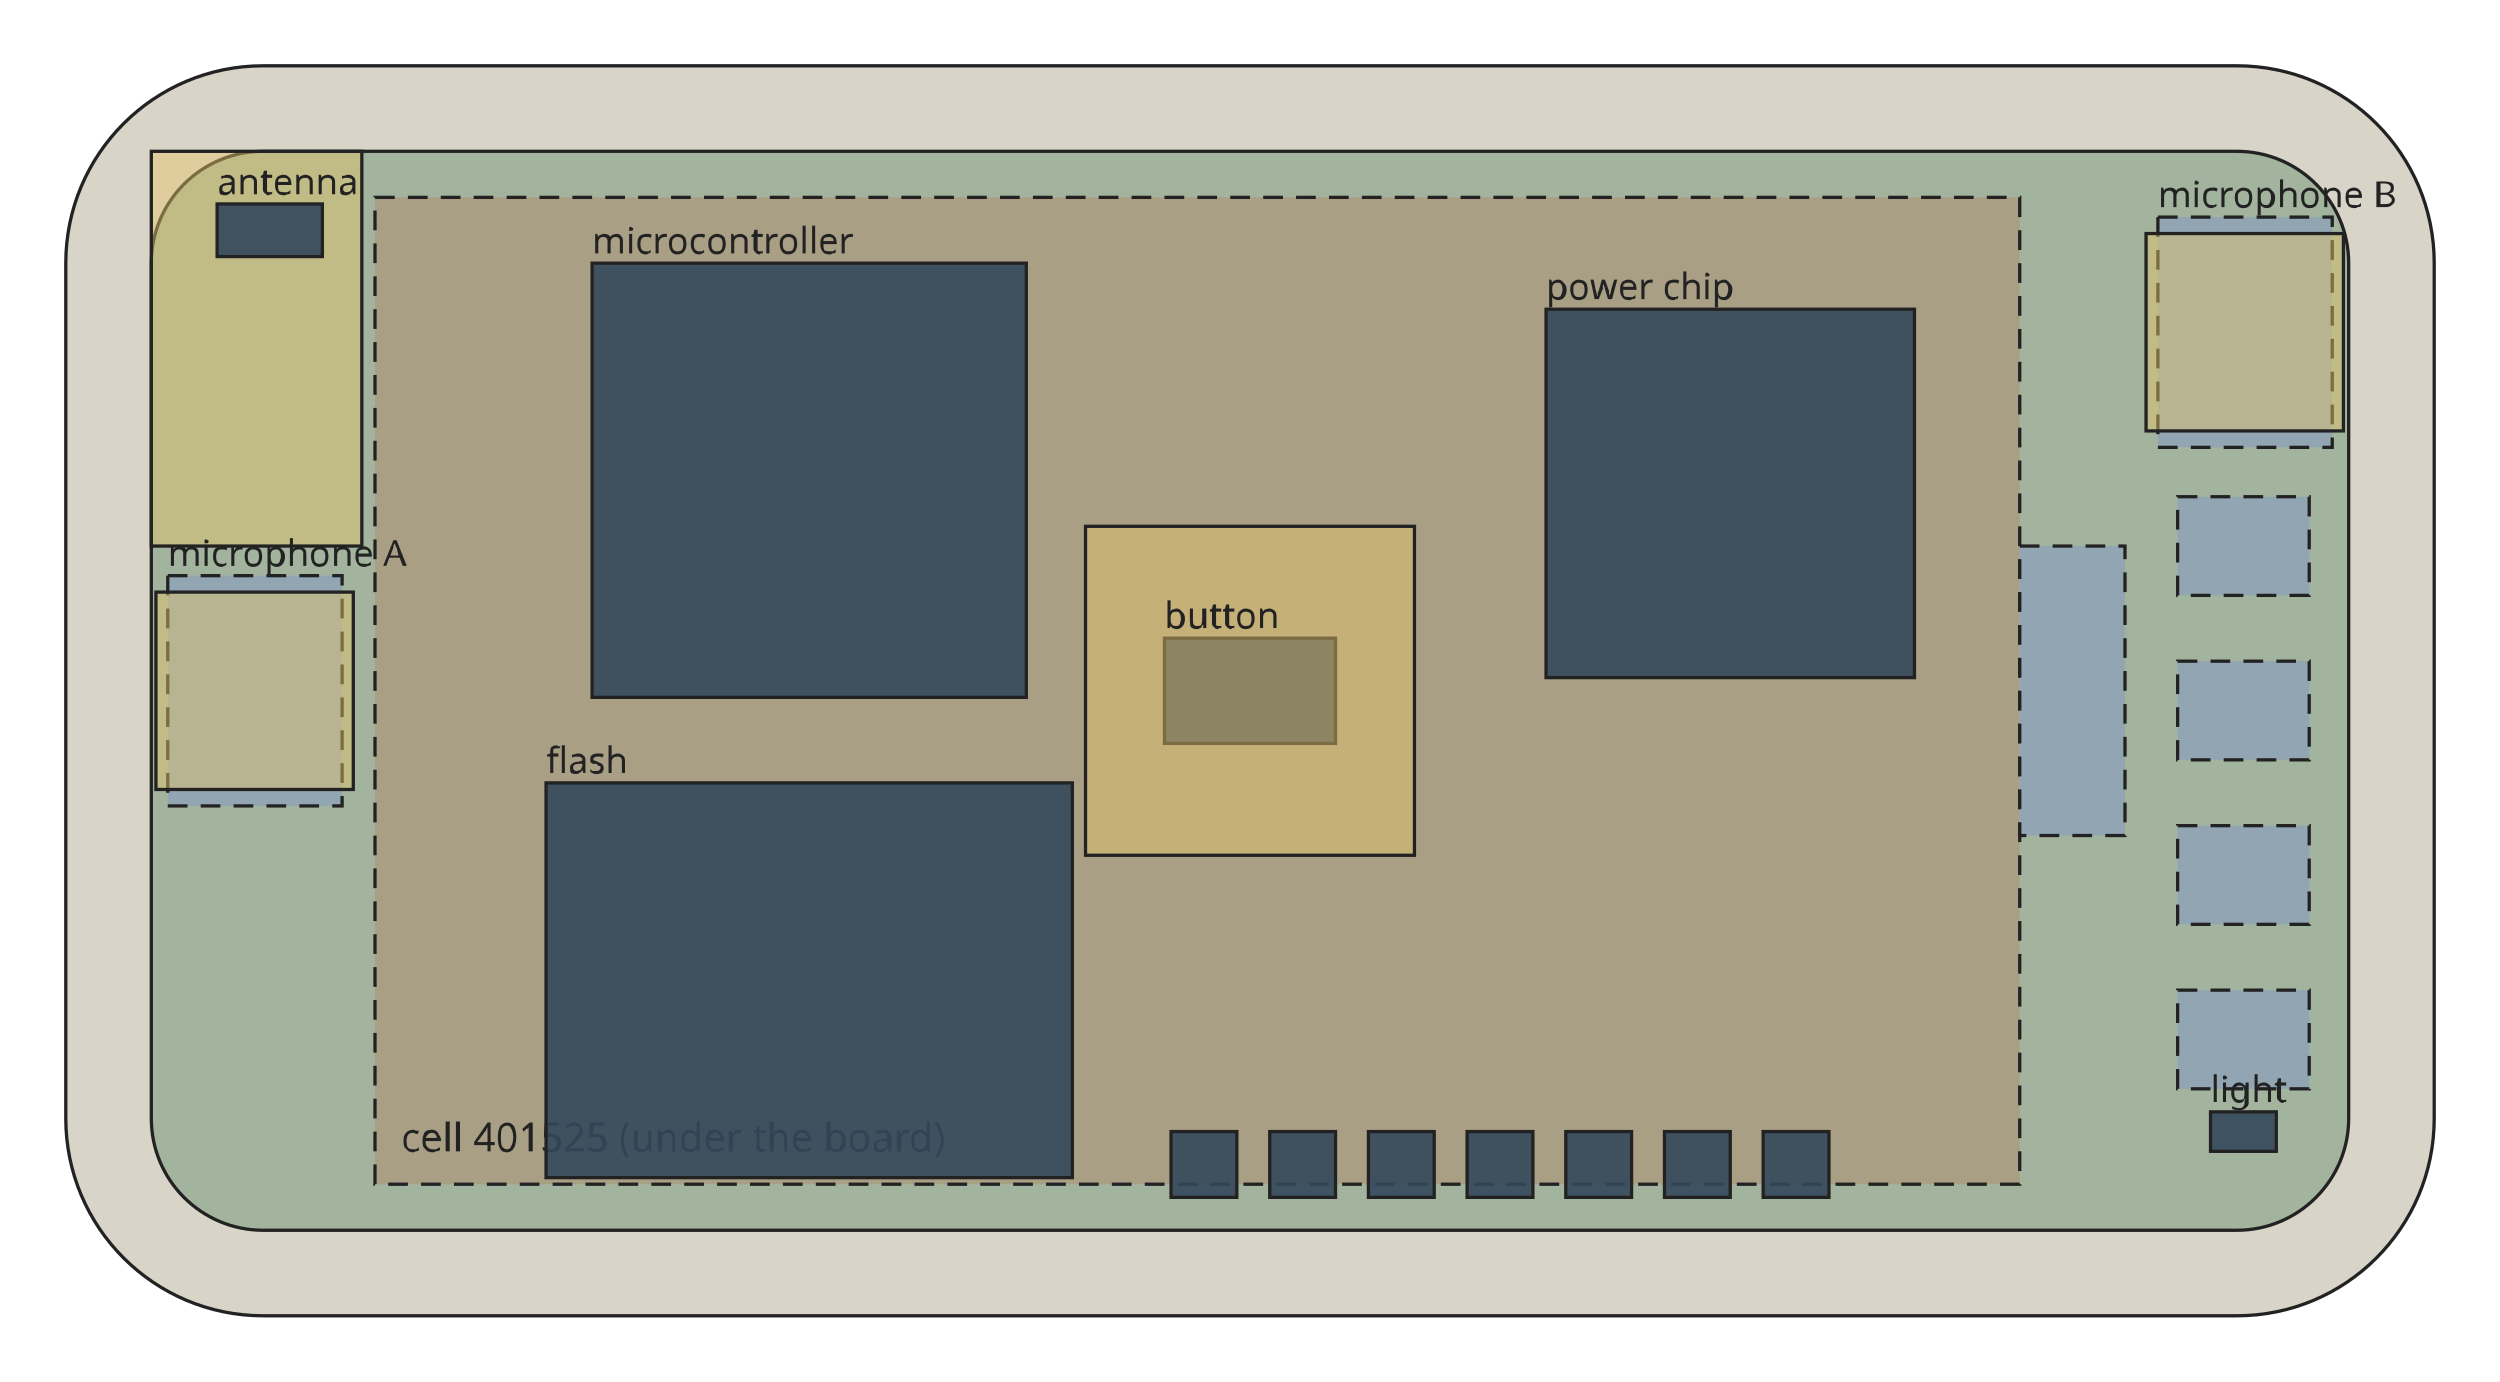
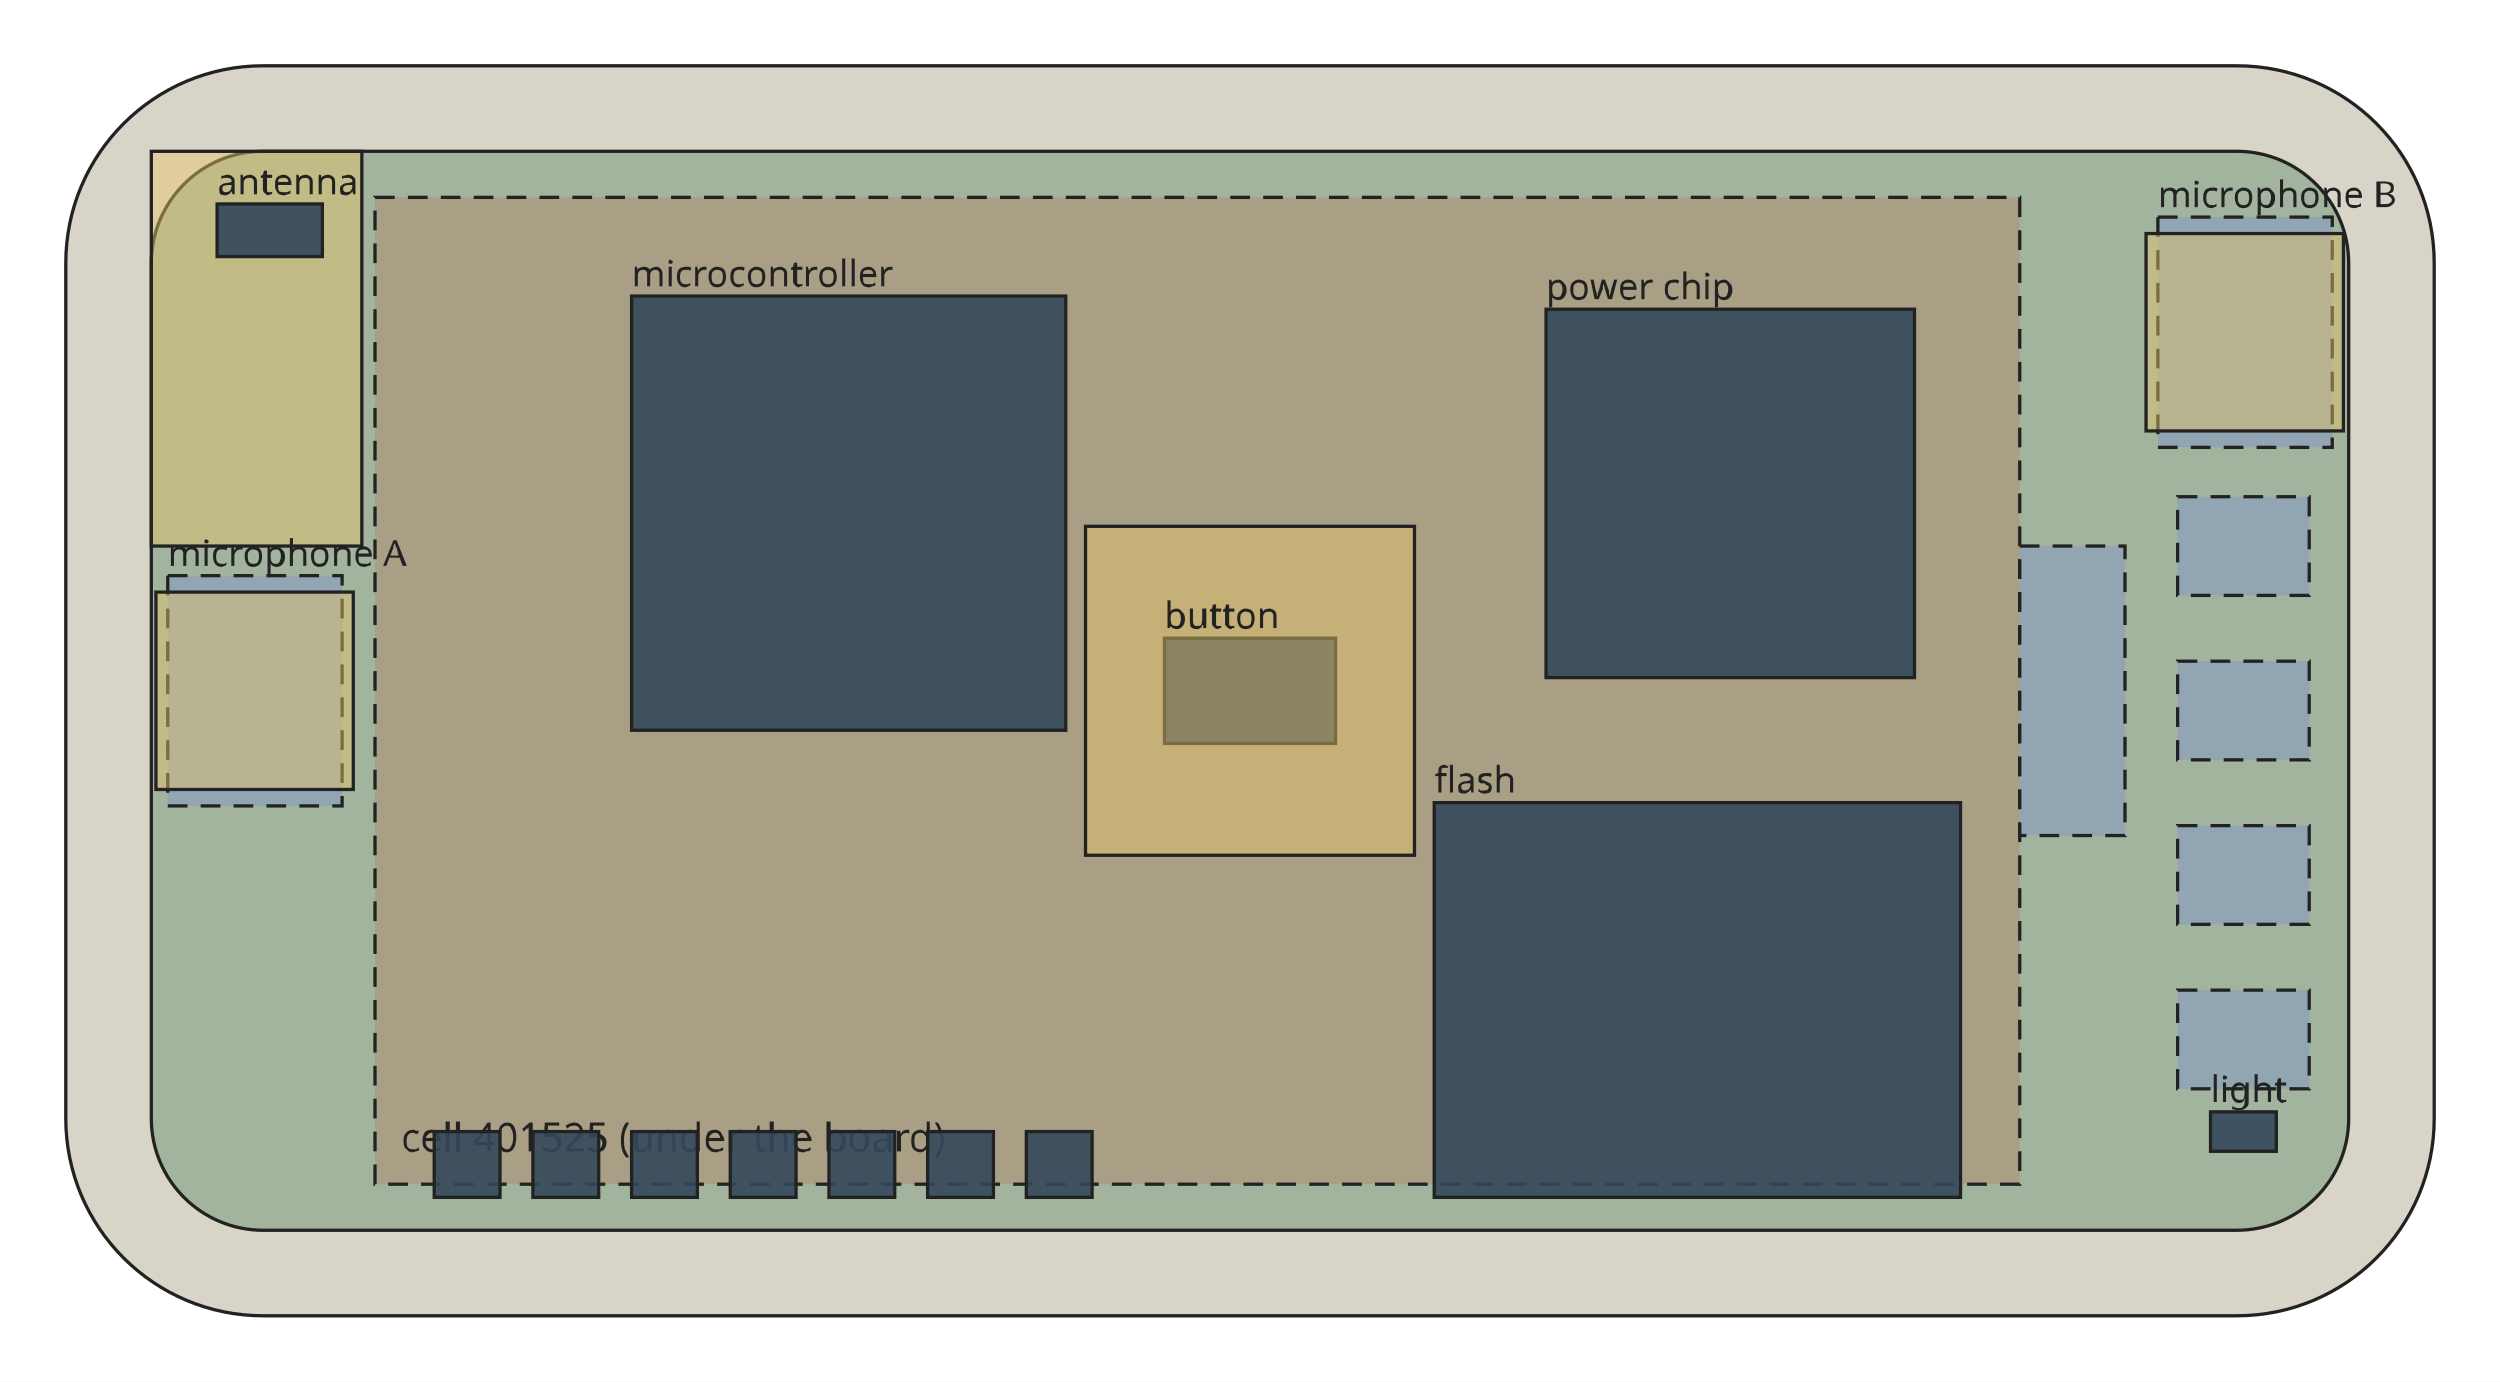
<svg xmlns="http://www.w3.org/2000/svg" viewBox="-1 -1 38.00 21.00" width="836" font-family="sans-serif">
  <rect x="-1" y="-1" width="38.00" height="21.00" fill="#fff" />
  <rect x="0.00" y="0.00" width="36.00" height="19.00" rx="3.0" fill="#d9d4c8" fill-opacity="1.0" stroke="#222" stroke-width="0.05" />
  <rect x="1.30" y="1.30" width="33.40" height="16.40" rx="1.7" fill="#3d7a4f" fill-opacity="0.35" stroke="#222" stroke-width="0.05" />
  <rect x="4.70" y="2.00" width="25.00" height="15.00" rx="0.0" fill="#c2603c" fill-opacity="0.25" stroke="#222" stroke-width="0.05" stroke-dasharray="0.3 0.2" />
  <text x="5.10" y="16.50" font-size="0.6" fill="#222">cell 401525 (under the board)</text>
  <rect x="1.30" y="1.30" width="3.20" height="6.00" rx="0.0" fill="#e8c66a" fill-opacity="0.45" stroke="#222" stroke-width="0.05" />
  <rect x="2.30" y="2.10" width="1.60" height="0.80" rx="0.0" fill="#33475b" fill-opacity="0.9" stroke="#222" stroke-width="0.05" />
  <rect x="1.55" y="7.75" width="2.65" height="3.50" rx="0.0" fill="#8fa3b5" fill-opacity="0.9" stroke="#222" stroke-width="0.05" stroke-dasharray="0.3 0.2" />
  <rect x="1.37" y="8.00" width="3.00" height="3.00" rx="0.0" fill="#e8c66a" fill-opacity="0.45" stroke="#222" stroke-width="0.05" />
  <rect x="31.80" y="2.30" width="2.65" height="3.50" rx="0.0" fill="#8fa3b5" fill-opacity="0.9" stroke="#222" stroke-width="0.05" stroke-dasharray="0.3 0.2" />
  <rect x="31.62" y="2.55" width="3.00" height="3.00" rx="0.0" fill="#e8c66a" fill-opacity="0.45" stroke="#222" stroke-width="0.05" />
  <rect x="32.10" y="6.55" width="2.00" height="1.50" rx="0.0" fill="#8fa3b5" fill-opacity="0.9" stroke="#222" stroke-width="0.05" stroke-dasharray="0.3 0.2" />
  <rect x="32.10" y="9.05" width="2.00" height="1.50" rx="0.0" fill="#8fa3b5" fill-opacity="0.9" stroke="#222" stroke-width="0.05" stroke-dasharray="0.3 0.2" />
  <rect x="32.10" y="11.55" width="2.00" height="1.50" rx="0.0" fill="#8fa3b5" fill-opacity="0.9" stroke="#222" stroke-width="0.05" stroke-dasharray="0.3 0.2" />
  <rect x="32.10" y="14.05" width="2.00" height="1.50" rx="0.0" fill="#8fa3b5" fill-opacity="0.9" stroke="#222" stroke-width="0.05" stroke-dasharray="0.3 0.2" />
  <rect x="32.60" y="15.90" width="1.00" height="0.60" rx="0.0" fill="#33475b" fill-opacity="0.9" stroke="#222" stroke-width="0.05" />
  <rect x="29.70" y="7.30" width="1.60" height="4.40" rx="0.0" fill="#8fa3b5" fill-opacity="0.9" stroke="#222" stroke-width="0.05" stroke-dasharray="0.3 0.2" />
  <rect x="16.70" y="8.70" width="2.60" height="1.60" rx="0.0" fill="#33475b" fill-opacity="0.9" stroke="#222" stroke-width="0.05" />
  <rect x="15.50" y="7.00" width="5.00" height="5.00" rx="0.0" fill="#e8c66a" fill-opacity="0.45" stroke="#222" stroke-width="0.05" />
-   <rect x="8.00" y="3.00" width="6.60" height="6.60" rx="0.0" fill="#33475b" fill-opacity="0.9" stroke="#222" stroke-width="0.05" />
-   <rect x="7.30" y="10.90" width="8.00" height="6.00" rx="0.0" fill="#33475b" fill-opacity="0.9" stroke="#222" stroke-width="0.05" />
+   <rect x="8.60" y="3.50" width="6.60" height="6.60" rx="0.0" fill="#33475b" fill-opacity="0.9" stroke="#222" stroke-width="0.05" />
+   <rect x="20.80" y="11.20" width="8.00" height="6.00" rx="0.0" fill="#33475b" fill-opacity="0.9" stroke="#222" stroke-width="0.05" />
  <rect x="22.50" y="3.70" width="5.60" height="5.60" rx="0.0" fill="#33475b" fill-opacity="0.9" stroke="#222" stroke-width="0.05" />
-   <rect x="16.80" y="16.20" width="1.00" height="1.00" rx="0.0" fill="#33475b" fill-opacity="0.9" stroke="#222" stroke-width="0.05" />
-   <rect x="18.30" y="16.20" width="1.00" height="1.00" rx="0.0" fill="#33475b" fill-opacity="0.9" stroke="#222" stroke-width="0.05" />
-   <rect x="19.80" y="16.20" width="1.00" height="1.00" rx="0.0" fill="#33475b" fill-opacity="0.9" stroke="#222" stroke-width="0.05" />
-   <rect x="21.30" y="16.20" width="1.00" height="1.00" rx="0.0" fill="#33475b" fill-opacity="0.9" stroke="#222" stroke-width="0.05" />
-   <rect x="22.80" y="16.20" width="1.00" height="1.00" rx="0.0" fill="#33475b" fill-opacity="0.9" stroke="#222" stroke-width="0.05" />
-   <rect x="24.30" y="16.20" width="1.00" height="1.00" rx="0.0" fill="#33475b" fill-opacity="0.9" stroke="#222" stroke-width="0.05" />
-   <rect x="25.80" y="16.20" width="1.00" height="1.00" rx="0.0" fill="#33475b" fill-opacity="0.9" stroke="#222" stroke-width="0.05" />
+   <rect x="5.60" y="16.20" width="1.00" height="1.00" rx="0.0" fill="#33475b" fill-opacity="0.9" stroke="#222" stroke-width="0.05" />
+   <rect x="7.10" y="16.20" width="1.00" height="1.00" rx="0.0" fill="#33475b" fill-opacity="0.9" stroke="#222" stroke-width="0.05" />
+   <rect x="8.60" y="16.20" width="1.00" height="1.00" rx="0.0" fill="#33475b" fill-opacity="0.9" stroke="#222" stroke-width="0.05" />
+   <rect x="10.10" y="16.20" width="1.00" height="1.00" rx="0.0" fill="#33475b" fill-opacity="0.9" stroke="#222" stroke-width="0.05" />
+   <rect x="11.60" y="16.20" width="1.00" height="1.00" rx="0.0" fill="#33475b" fill-opacity="0.9" stroke="#222" stroke-width="0.05" />
+   <rect x="13.10" y="16.20" width="1.00" height="1.00" rx="0.0" fill="#33475b" fill-opacity="0.9" stroke="#222" stroke-width="0.05" />
+   <rect x="14.60" y="16.20" width="1.00" height="1.00" rx="0.0" fill="#33475b" fill-opacity="0.9" stroke="#222" stroke-width="0.05" />
  <text x="2.30" y="1.95" font-size="0.55" fill="#222">antenna</text>
  <text x="1.55" y="7.60" font-size="0.55" fill="#222">microphone A</text>
  <text x="31.80" y="2.15" font-size="0.55" fill="#222">microphone B</text>
  <text x="32.60" y="15.75" font-size="0.55" fill="#222">light</text>
  <text x="16.70" y="8.55" font-size="0.55" fill="#222">button</text>
-   <text x="8.00" y="2.85" font-size="0.55" fill="#222">microcontroller</text>
-   <text x="7.30" y="10.75" font-size="0.55" fill="#222">flash</text>
+   <text x="8.60" y="3.35" font-size="0.55" fill="#222">microcontroller</text>
+   <text x="20.80" y="11.05" font-size="0.55" fill="#222">flash</text>
  <text x="22.50" y="3.55" font-size="0.55" fill="#222">power chip</text>
</svg>
